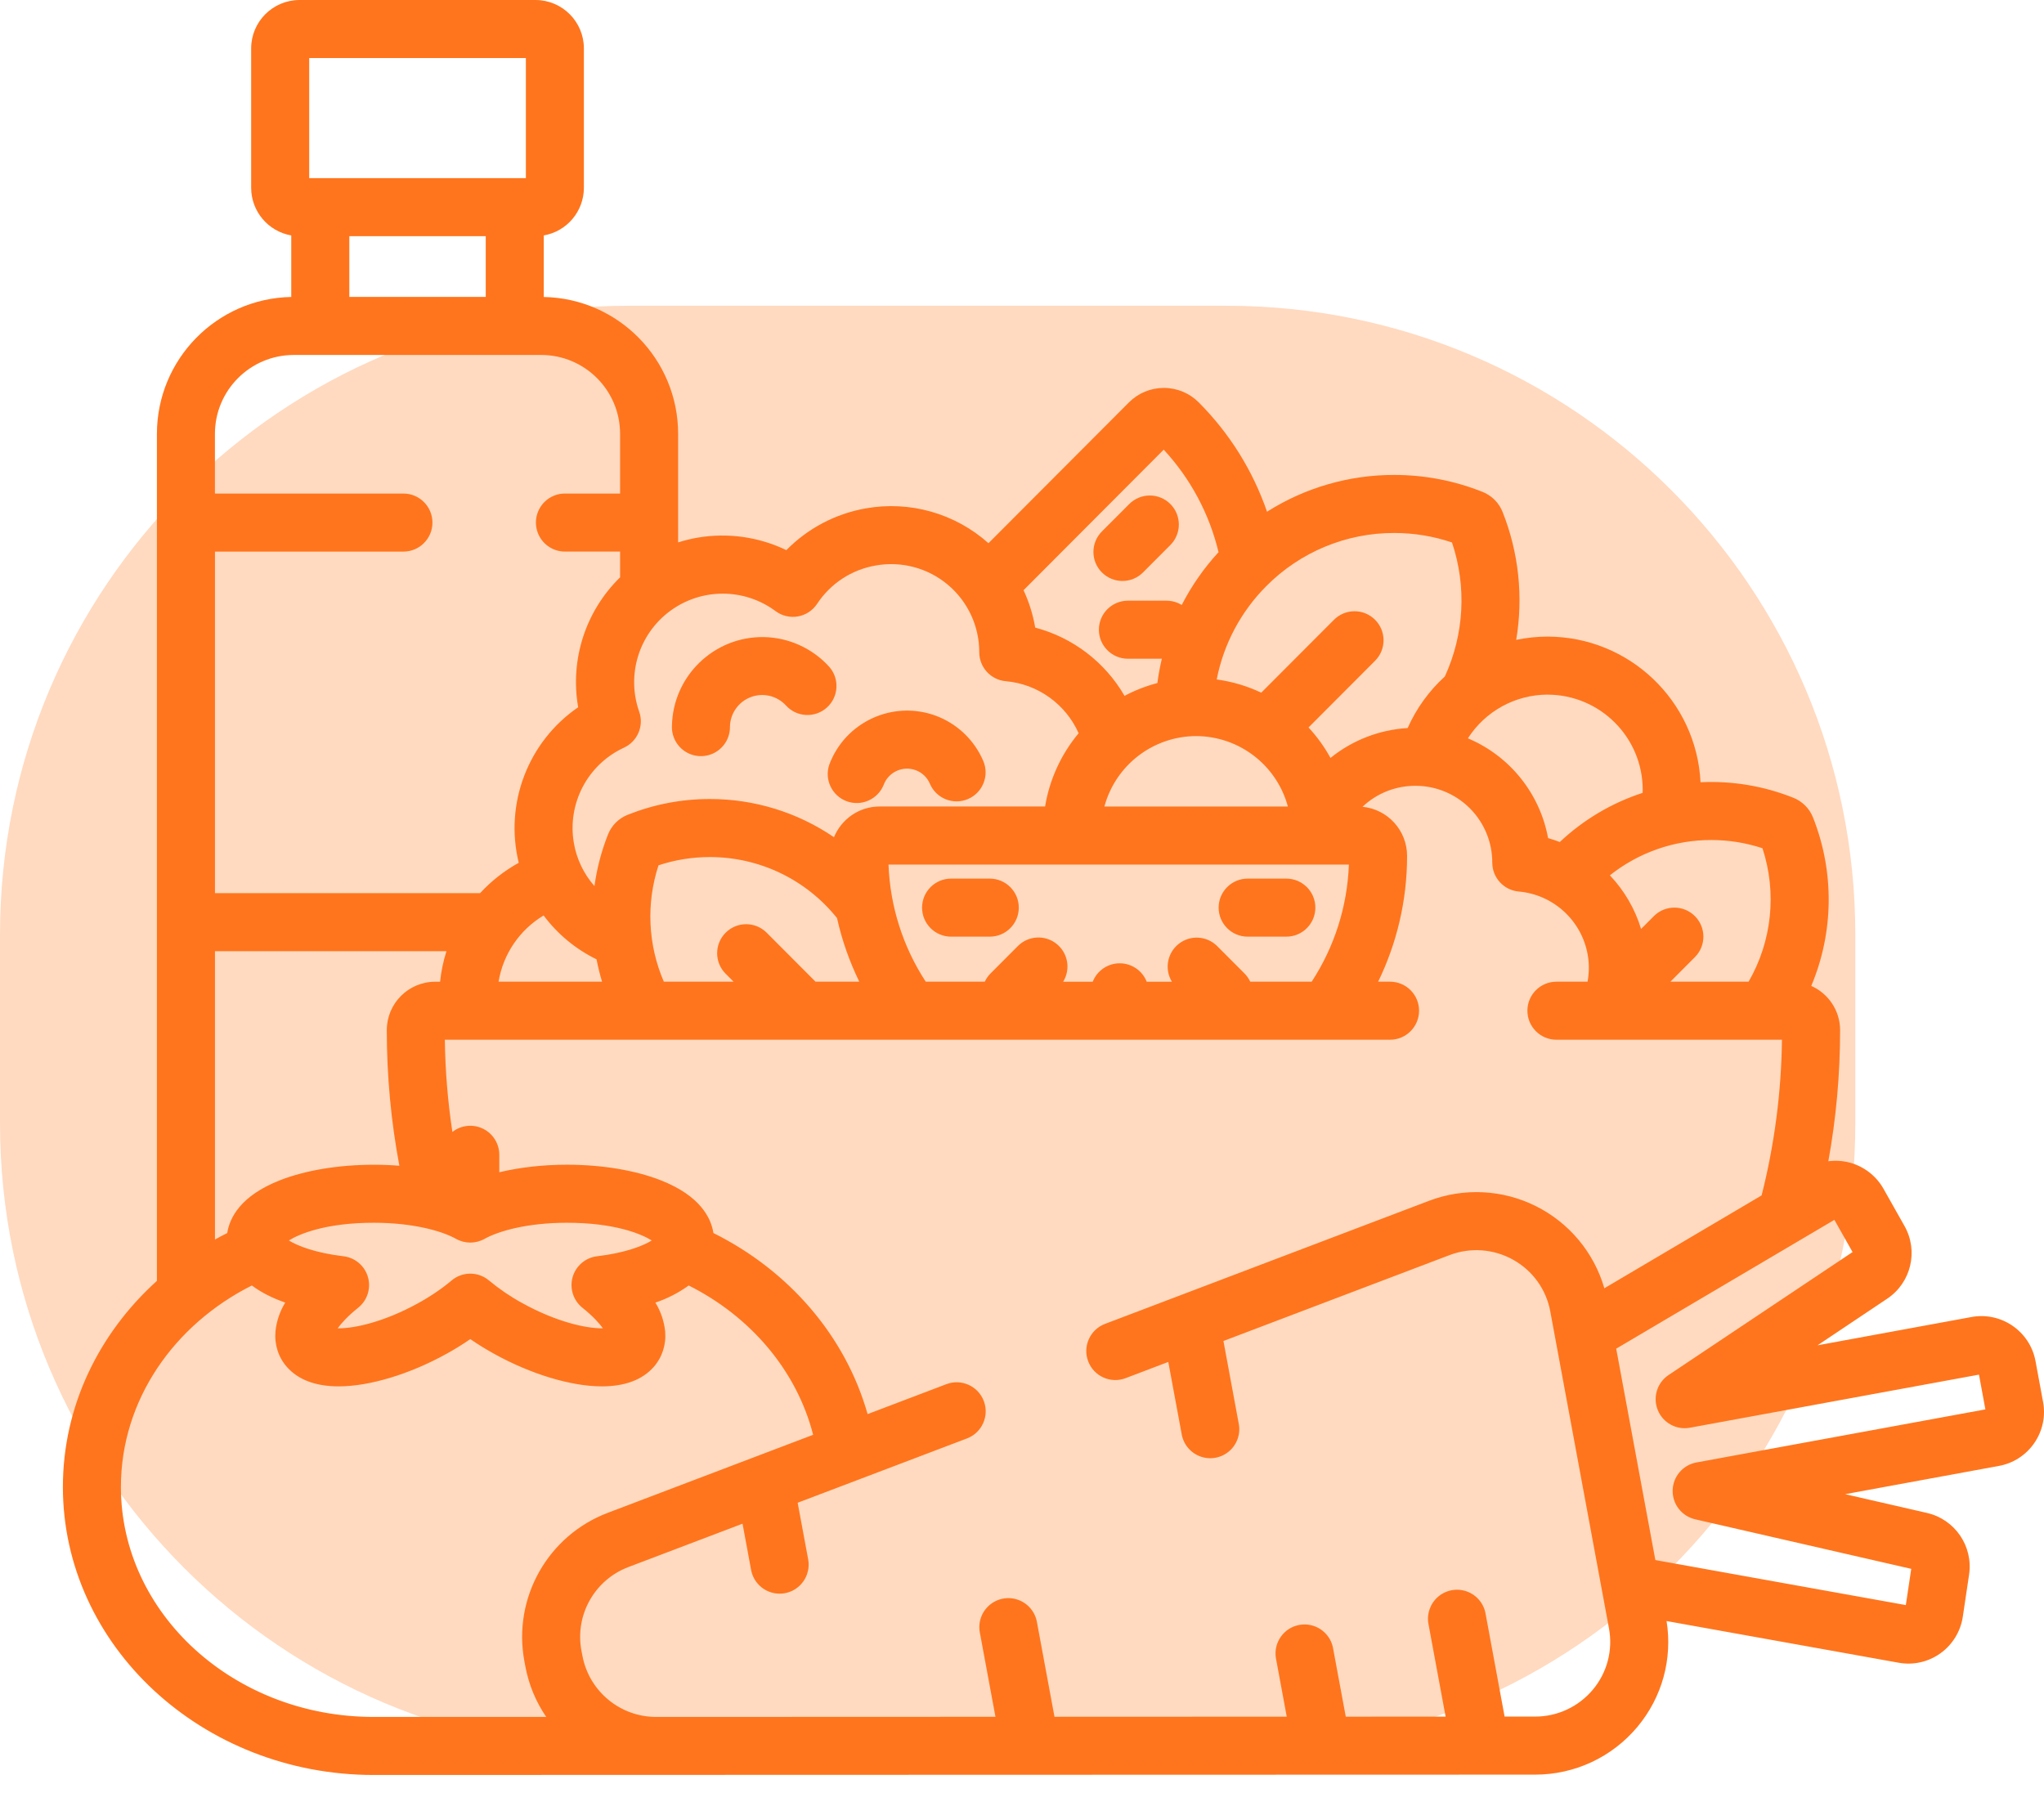
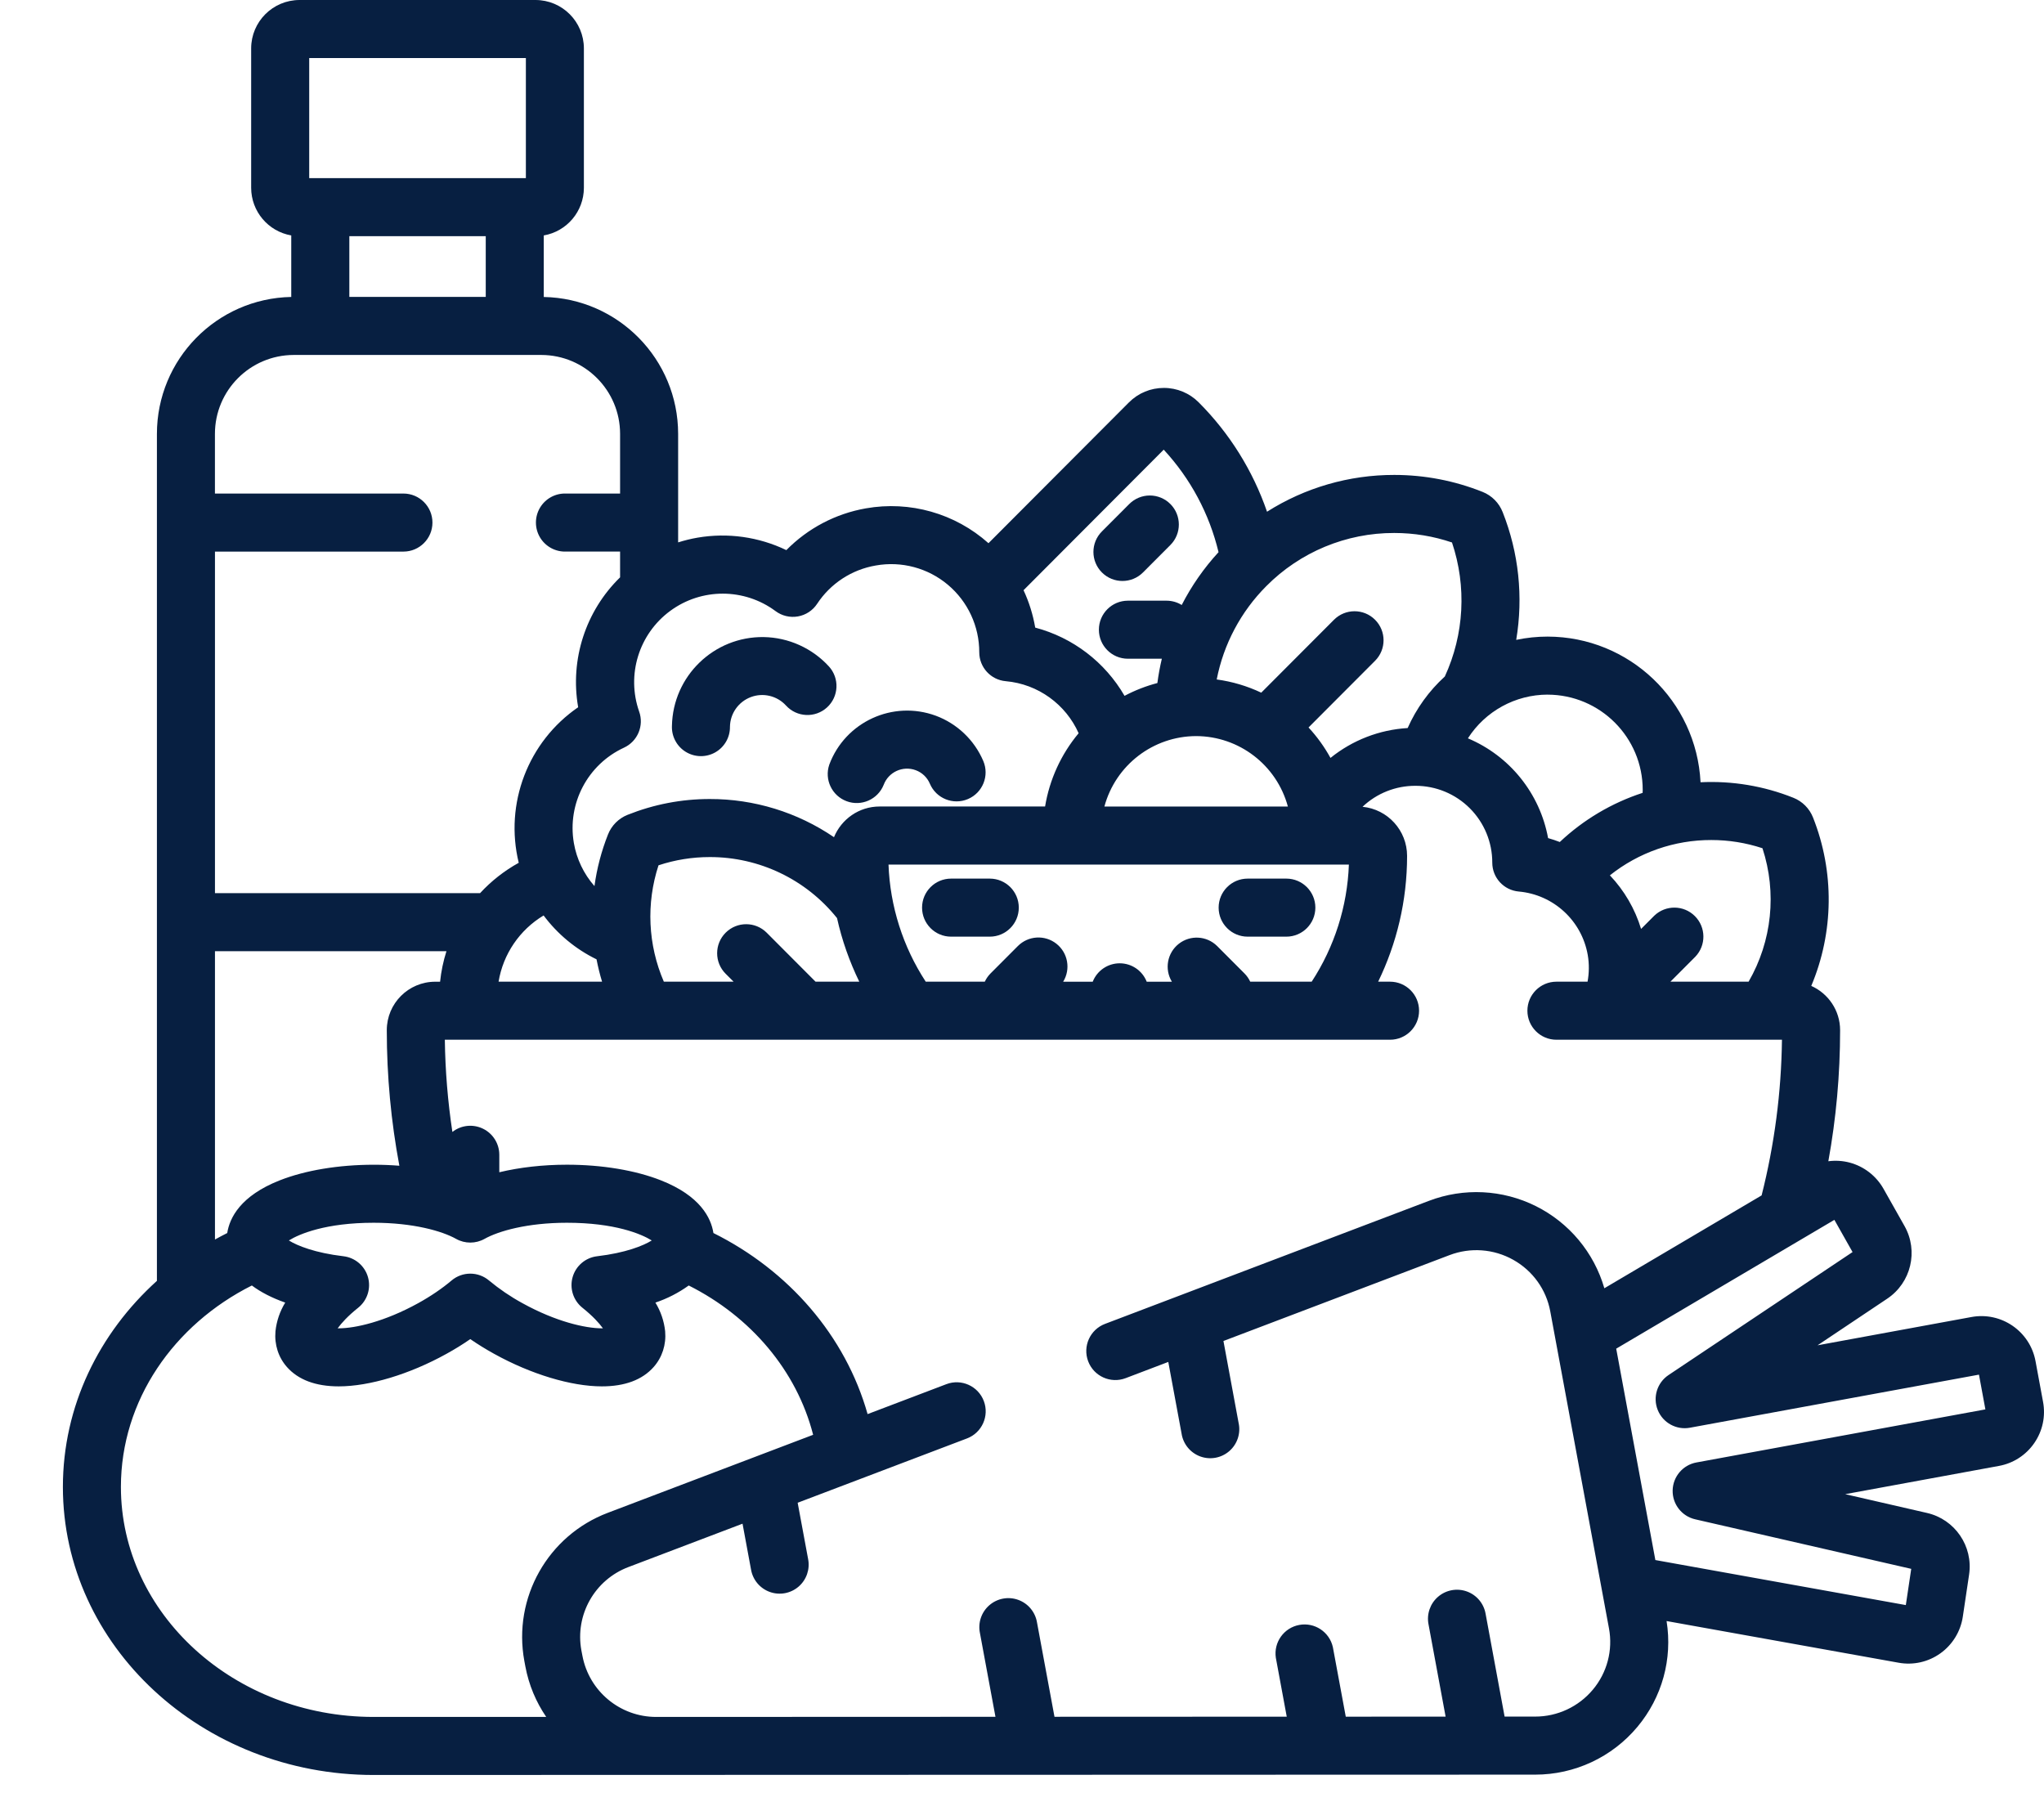
<svg xmlns="http://www.w3.org/2000/svg" width="65" height="57" fill="none">
-   <rect y="9.723" width="59" height="46" rx="20" fill="#FFDAC0" />
-   <path d="M26.359 21.192a2.88 2.88 0 0 0-2.073-.933 2.88 2.88 0 0 0-2.918 2.822.923.923 0 1 0 1.845.031 1.025 1.025 0 0 1 1.783-.675.923.923 0 1 0 1.363-1.245ZM31.269 24.2a2.644 2.644 0 0 0-1.511-1.44 2.642 2.642 0 0 0-3.387 1.557.923.923 0 0 0 1.73.642.794.794 0 0 1 1.018-.467.78.78 0 0 1 .451.43.923.923 0 0 0 1.699-.722ZM37.217 16.027a.923.923 0 0 0-1.306.001l-.87.872a.923.923 0 1 0 1.307 1.304l.87-.872a.923.923 0 0 0-.001-1.305ZM31.475 27.94h-1.23a.923.923 0 1 0 0 1.846h1.23a.923.923 0 1 0 0-1.846ZM40.906 27.94h-1.23a.923.923 0 1 0 0 1.846h1.23a.923.923 0 0 0 0-1.846Z" fill="#FF751D" />
-   <path d="m64.97 44.58-.24-1.297a1.75 1.75 0 0 0-2.039-1.401l-4.892.899 2.215-1.482a1.747 1.747 0 0 0 .551-2.31l-.67-1.187a1.757 1.757 0 0 0-1.074-.831 1.758 1.758 0 0 0-.679-.043c.247-1.361.374-2.752.374-4.168 0-.628-.378-1.168-.917-1.408a7.077 7.077 0 0 0 .056-5.355 1.114 1.114 0 0 0-.626-.628 7.021 7.021 0 0 0-2.951-.493 4.878 4.878 0 0 0-4.862-4.632 4.85 4.85 0 0 0-1 .104 7.605 7.605 0 0 0-.43-4.061 1.139 1.139 0 0 0-.638-.644 7.563 7.563 0 0 0-2.81-.54 7.535 7.535 0 0 0-4.046 1.17 9.126 9.126 0 0 0-2.172-3.477 1.556 1.556 0 0 0-1.109-.46c-.419 0-.813.163-1.11.46l-4.467 4.478a4.639 4.639 0 0 0-3.9-1.108 4.685 4.685 0 0 0-2.528 1.328 4.688 4.688 0 0 0-2.827-.396c-.21.036-.415.088-.614.15v-3.45a4.357 4.357 0 0 0-4.273-4.354V7.487a1.54 1.54 0 0 0 1.276-1.514V1.538A1.54 1.54 0 0 0 17.029 0H9.525a1.54 1.54 0 0 0-1.538 1.538v4.435a1.54 1.54 0 0 0 1.275 1.514v1.956a4.357 4.357 0 0 0-4.272 4.355v26.934C3.147 42.396 2 44.718 2 47.285c0 5.05 4.433 9.16 9.882 9.16l36.936-.011a4.23 4.23 0 0 0 3.253-1.52c.786-.94 1.12-2.16.927-3.364l7.378 1.325a1.743 1.743 0 0 0 1.33-.299c.383-.273.643-.698.712-1.163l.2-1.341a1.748 1.748 0 0 0-1.34-1.96l-2.6-.597 4.887-.898a1.74 1.74 0 0 0 1.127-.729c.264-.384.363-.849.278-1.308ZM54.42 26.713c.556 0 1.102.088 1.627.261a5.226 5.226 0 0 1-.441 4.244H53.12l.793-.795a.923.923 0 0 0-1.306-1.304l-.42.421a4.28 4.28 0 0 0-.992-1.704 5.16 5.16 0 0 1 3.225-1.123Zm-5.204-4.623a3.03 3.03 0 0 1 3.023 3.031c0 .031-.002.062-.003.092a7.012 7.012 0 0 0-2.634 1.563 4.22 4.22 0 0 0-.372-.124 4.281 4.281 0 0 0-2.55-3.173 3.018 3.018 0 0 1 2.536-1.39Zm-4.878-5.141c.627 0 1.243.101 1.836.302a5.782 5.782 0 0 1-.228 4.262 4.902 4.902 0 0 0-1.182 1.639 4.31 4.31 0 0 0-2.454.95 4.886 4.886 0 0 0-.698-.968l2.116-2.121a.923.923 0 1 0-1.307-1.304l-2.313 2.318a4.825 4.825 0 0 0-1.416-.42 5.766 5.766 0 0 1 1.577-2.968 5.71 5.71 0 0 1 4.069-1.69Zm-7.072 14.27h-.8a.922.922 0 0 0-1.717 0h-.94a.923.923 0 0 0-1.44-1.135l-.87.872a.92.92 0 0 0-.182.262h-1.878a7.3 7.3 0 0 1-1.184-3.724h14.64a7.299 7.299 0 0 1-1.183 3.724h-1.954a.918.918 0 0 0-.183-.262l-.87-.872a.923.923 0 0 0-1.439 1.134Zm-2.146-5.57a3.03 3.03 0 0 1 2.918-2.241 3.03 3.03 0 0 1 2.917 2.24H35.12ZM37.007 14.3a7.298 7.298 0 0 1 1.743 3.259 7.606 7.606 0 0 0-1.171 1.68.916.916 0 0 0-.481-.137h-1.23a.923.923 0 0 0 0 1.846h1.079a7.66 7.66 0 0 0-.142.773 4.829 4.829 0 0 0-1.044.407 4.659 4.659 0 0 0-2.84-2.17l-.002-.007a4.672 4.672 0 0 0-.37-1.182l4.458-4.47Zm-16.682 8.327a2.817 2.817 0 0 1 4.337-3.194.923.923 0 0 0 1.322-.23 2.794 2.794 0 0 1 1.866-1.22 2.799 2.799 0 0 1 3.291 2.762c.001.477.367.876.843.917 1.031.091 1.91.74 2.317 1.655a4.865 4.865 0 0 0-1.067 2.33h-5.263c-.654 0-1.215.404-1.45.976a6.99 6.99 0 0 0-3.952-1.214c-.896 0-1.774.169-2.61.502a1.114 1.114 0 0 0-.625.627 7.067 7.067 0 0 0-.43 1.64 2.793 2.793 0 0 1-.655-1.37 2.815 2.815 0 0 1 1.594-3.032.923.923 0 0 0 .482-1.149Zm2.75 8.338.253.252H21.11a5.229 5.229 0 0 1-.169-3.7 5.172 5.172 0 0 1 1.627-.262 5.17 5.17 0 0 1 4.05 1.941c.157.708.397 1.384.707 2.021h-1.391l-1.552-1.556a.923.923 0 1 0-1.307 1.304Zm-3.93.252h-3.29a3.035 3.035 0 0 1 1.432-2.105 4.64 4.64 0 0 0 1.683 1.395c.047.24.104.477.176.71ZM9.833 1.846h6.89v3.819h-6.89v-3.82Zm5.614 5.665v1.93h-4.338v-1.93h4.338Zm-8.61 10.03h5.992a.923.923 0 1 0 0-1.846H6.835v-1.897a2.51 2.51 0 0 1 2.503-2.51h7.878a2.51 2.51 0 0 1 2.503 2.51v1.897h-1.723a.923.923 0 1 0 0 1.845h1.723v.82a4.651 4.651 0 0 0-1.335 4.12l.002.01a4.663 4.663 0 0 0-1.89 4.947 4.896 4.896 0 0 0-1.23.966h-8.43V17.54Zm0 12.708h7.36a4.844 4.844 0 0 0-.202.97h-.155c-.85 0-1.54.69-1.54 1.541 0 1.465.136 2.904.4 4.311a10.171 10.171 0 0 0-.814-.032c-1.116 0-2.18.177-2.994.498-1.246.492-1.59 1.19-1.666 1.674-.132.066-.261.135-.39.206V30.25ZM18.52 41.586c.332.266.536.492.653.655h-.034c-.522 0-1.46-.21-2.528-.801a6.653 6.653 0 0 1-1.059-.719.923.923 0 0 0-1.193 0c-.295.25-.661.5-1.058.719-1.067.59-2.006.801-2.528.801h-.035c.118-.163.321-.39.653-.655a.923.923 0 0 0-.469-1.637c-.9-.106-1.47-.335-1.736-.502.334-.208 1.178-.563 2.698-.563 1.259 0 2.179.265 2.62.513.28.157.623.157.904 0 .441-.248 1.361-.513 2.62-.513 1.52 0 2.364.355 2.698.563-.266.167-.836.396-1.736.502a.923.923 0 0 0-.47 1.637Zm-1.846 11.232.032.171c.11.593.341 1.137.664 1.61h-5.49c-4.43 0-8.035-3.28-8.035-7.314 0-2.756 1.684-5.16 4.164-6.406.285.213.64.396 1.061.544a2.186 2.186 0 0 0-.31.912c-.037.425.093.83.366 1.138.361.407.915.614 1.647.614.975 0 2.254-.386 3.422-1.033.269-.148.523-.305.76-.47.239.164.493.322.762.47 1.168.647 2.447 1.033 3.422 1.033.732 0 1.285-.207 1.646-.614.273-.308.404-.712.367-1.138a2.187 2.187 0 0 0-.31-.912 3.97 3.97 0 0 0 1.06-.544c1.968.988 3.433 2.705 3.956 4.748l-6.527 2.48a4.22 4.22 0 0 0-2.657 4.711Zm33.98.913a2.388 2.388 0 0 1-1.837.857h-.97l-.604-3.267a.923.923 0 1 0-1.815.336l.543 2.932-3.175.002-.41-2.21a.923.923 0 0 0-1.814.336l.347 1.874-7.386.003-.556-3a.923.923 0 1 0-1.815.335l.494 2.666-10.785.004a2.386 2.386 0 0 1-2.35-1.946l-.033-.171a2.375 2.375 0 0 1 1.498-2.65l3.627-1.378.27 1.458a.923.923 0 1 0 1.815-.336l-.332-1.788 5.384-2.045a.923.923 0 0 0-.655-1.726l-2.505.952c-.703-2.489-2.509-4.567-4.903-5.758-.075-.483-.42-1.182-1.665-1.674-.815-.322-1.878-.499-2.994-.499-.768 0-1.502.085-2.15.24v-.558a.923.923 0 0 0-1.492-.724 21.547 21.547 0 0 1-.24-2.932h30.058a.923.923 0 1 0 0-1.846h-.378c.588-1.21.92-2.567.92-4.001a1.57 1.57 0 0 0-1.417-1.561 2.432 2.432 0 0 1 1.683-.667 2.439 2.439 0 0 1 2.443 2.444c0 .478.366.876.842.918a2.447 2.447 0 0 1 2.194 2.017c.05.29.044.576-.006.85h-.99a.923.923 0 1 0 0 1.846h7.172a21.271 21.271 0 0 1-.647 4.95l-5.001 2.953a4.237 4.237 0 0 0-5.578-2.78L35.14 42.1a.923.923 0 0 0 .655 1.726l1.357-.516.422 2.275a.923.923 0 1 0 1.814-.336l-.482-2.605 7.19-2.731a2.395 2.395 0 0 1 2.025.149c.62.347 1.05.945 1.178 1.64l1.867 10.08a2.36 2.36 0 0 1-.512 1.949Zm3.292-7.224a.923.923 0 0 0-.04 1.807l6.872 1.576-.172 1.152-7.965-1.432-1.245-6.722 6.938-4.096.578 1.024-5.852 3.911a.923.923 0 0 0 .68 1.675l9.192-1.688.204 1.105-9.19 1.688Z" fill="#FF751D" />
+   <rect y="9.723" width="59" height="46" rx="20" fill="none" />
+   <path d="M26.359 21.192a2.88 2.88 0 0 0-2.073-.933 2.88 2.88 0 0 0-2.918 2.822.923.923 0 1 0 1.845.031 1.025 1.025 0 0 1 1.783-.675.923.923 0 1 0 1.363-1.245ZM31.269 24.2a2.644 2.644 0 0 0-1.511-1.44 2.642 2.642 0 0 0-3.387 1.557.923.923 0 0 0 1.73.642.794.794 0 0 1 1.018-.467.78.78 0 0 1 .451.43.923.923 0 0 0 1.699-.722ZM37.217 16.027a.923.923 0 0 0-1.306.001l-.87.872a.923.923 0 1 0 1.307 1.304l.87-.872a.923.923 0 0 0-.001-1.305ZM31.475 27.94h-1.23a.923.923 0 1 0 0 1.846h1.23a.923.923 0 1 0 0-1.846ZM40.906 27.94h-1.23a.923.923 0 1 0 0 1.846h1.23a.923.923 0 0 0 0-1.846Z" fill="#071F41" />
+   <path d="m64.97 44.58-.24-1.297a1.75 1.75 0 0 0-2.039-1.401l-4.892.899 2.215-1.482a1.747 1.747 0 0 0 .551-2.31l-.67-1.187a1.757 1.757 0 0 0-1.074-.831 1.758 1.758 0 0 0-.679-.043c.247-1.361.374-2.752.374-4.168 0-.628-.378-1.168-.917-1.408a7.077 7.077 0 0 0 .056-5.355 1.114 1.114 0 0 0-.626-.628 7.021 7.021 0 0 0-2.951-.493 4.878 4.878 0 0 0-4.862-4.632 4.85 4.85 0 0 0-1 .104 7.605 7.605 0 0 0-.43-4.061 1.139 1.139 0 0 0-.638-.644 7.563 7.563 0 0 0-2.81-.54 7.535 7.535 0 0 0-4.046 1.17 9.126 9.126 0 0 0-2.172-3.477 1.556 1.556 0 0 0-1.109-.46c-.419 0-.813.163-1.11.46l-4.467 4.478a4.639 4.639 0 0 0-3.9-1.108 4.685 4.685 0 0 0-2.528 1.328 4.688 4.688 0 0 0-2.827-.396c-.21.036-.415.088-.614.15v-3.45a4.357 4.357 0 0 0-4.273-4.354V7.487a1.54 1.54 0 0 0 1.276-1.514V1.538A1.54 1.54 0 0 0 17.029 0H9.525a1.54 1.54 0 0 0-1.538 1.538v4.435a1.54 1.54 0 0 0 1.275 1.514v1.956a4.357 4.357 0 0 0-4.272 4.355v26.934C3.147 42.396 2 44.718 2 47.285c0 5.05 4.433 9.16 9.882 9.16l36.936-.011a4.23 4.23 0 0 0 3.253-1.52c.786-.94 1.12-2.16.927-3.364l7.378 1.325a1.743 1.743 0 0 0 1.33-.299c.383-.273.643-.698.712-1.163l.2-1.341a1.748 1.748 0 0 0-1.34-1.96l-2.6-.597 4.887-.898a1.74 1.74 0 0 0 1.127-.729c.264-.384.363-.849.278-1.308ZM54.42 26.713c.556 0 1.102.088 1.627.261a5.226 5.226 0 0 1-.441 4.244H53.12l.793-.795a.923.923 0 0 0-1.306-1.304l-.42.421a4.28 4.28 0 0 0-.992-1.704 5.16 5.16 0 0 1 3.225-1.123Zm-5.204-4.623a3.03 3.03 0 0 1 3.023 3.031c0 .031-.002.062-.003.092a7.012 7.012 0 0 0-2.634 1.563 4.22 4.22 0 0 0-.372-.124 4.281 4.281 0 0 0-2.55-3.173 3.018 3.018 0 0 1 2.536-1.39Zm-4.878-5.141c.627 0 1.243.101 1.836.302a5.782 5.782 0 0 1-.228 4.262 4.902 4.902 0 0 0-1.182 1.639 4.31 4.31 0 0 0-2.454.95 4.886 4.886 0 0 0-.698-.968l2.116-2.121a.923.923 0 1 0-1.307-1.304l-2.313 2.318a4.825 4.825 0 0 0-1.416-.42 5.766 5.766 0 0 1 1.577-2.968 5.71 5.71 0 0 1 4.069-1.69Zm-7.072 14.27h-.8a.922.922 0 0 0-1.717 0h-.94a.923.923 0 0 0-1.44-1.135l-.87.872a.92.92 0 0 0-.182.262h-1.878a7.3 7.3 0 0 1-1.184-3.724h14.64a7.299 7.299 0 0 1-1.183 3.724h-1.954a.918.918 0 0 0-.183-.262l-.87-.872a.923.923 0 0 0-1.439 1.134Zm-2.146-5.57a3.03 3.03 0 0 1 2.918-2.241 3.03 3.03 0 0 1 2.917 2.24H35.12ZM37.007 14.3a7.298 7.298 0 0 1 1.743 3.259 7.606 7.606 0 0 0-1.171 1.68.916.916 0 0 0-.481-.137h-1.23a.923.923 0 0 0 0 1.846h1.079a7.66 7.66 0 0 0-.142.773 4.829 4.829 0 0 0-1.044.407 4.659 4.659 0 0 0-2.84-2.17l-.002-.007a4.672 4.672 0 0 0-.37-1.182l4.458-4.47Zm-16.682 8.327a2.817 2.817 0 0 1 4.337-3.194.923.923 0 0 0 1.322-.23 2.794 2.794 0 0 1 1.866-1.22 2.799 2.799 0 0 1 3.291 2.762c.001.477.367.876.843.917 1.031.091 1.91.74 2.317 1.655a4.865 4.865 0 0 0-1.067 2.33h-5.263c-.654 0-1.215.404-1.45.976a6.99 6.99 0 0 0-3.952-1.214c-.896 0-1.774.169-2.61.502a1.114 1.114 0 0 0-.625.627 7.067 7.067 0 0 0-.43 1.64 2.793 2.793 0 0 1-.655-1.37 2.815 2.815 0 0 1 1.594-3.032.923.923 0 0 0 .482-1.149Zm2.75 8.338.253.252H21.11a5.229 5.229 0 0 1-.169-3.7 5.172 5.172 0 0 1 1.627-.262 5.17 5.17 0 0 1 4.05 1.941c.157.708.397 1.384.707 2.021h-1.391l-1.552-1.556a.923.923 0 1 0-1.307 1.304Zm-3.93.252h-3.29a3.035 3.035 0 0 1 1.432-2.105 4.64 4.64 0 0 0 1.683 1.395c.047.24.104.477.176.71ZM9.833 1.846h6.89v3.819h-6.89v-3.82Zm5.614 5.665v1.93h-4.338v-1.93h4.338Zm-8.61 10.03h5.992a.923.923 0 1 0 0-1.846H6.835v-1.897a2.51 2.51 0 0 1 2.503-2.51h7.878a2.51 2.51 0 0 1 2.503 2.51v1.897h-1.723a.923.923 0 1 0 0 1.845h1.723v.82a4.651 4.651 0 0 0-1.335 4.12l.002.01a4.663 4.663 0 0 0-1.89 4.947 4.896 4.896 0 0 0-1.23.966h-8.43V17.54Zm0 12.708h7.36a4.844 4.844 0 0 0-.202.97h-.155c-.85 0-1.54.69-1.54 1.541 0 1.465.136 2.904.4 4.311a10.171 10.171 0 0 0-.814-.032c-1.116 0-2.18.177-2.994.498-1.246.492-1.59 1.19-1.666 1.674-.132.066-.261.135-.39.206V30.25ZM18.52 41.586c.332.266.536.492.653.655h-.034c-.522 0-1.46-.21-2.528-.801a6.653 6.653 0 0 1-1.059-.719.923.923 0 0 0-1.193 0c-.295.25-.661.5-1.058.719-1.067.59-2.006.801-2.528.801h-.035c.118-.163.321-.39.653-.655a.923.923 0 0 0-.469-1.637c-.9-.106-1.47-.335-1.736-.502.334-.208 1.178-.563 2.698-.563 1.259 0 2.179.265 2.62.513.28.157.623.157.904 0 .441-.248 1.361-.513 2.62-.513 1.52 0 2.364.355 2.698.563-.266.167-.836.396-1.736.502a.923.923 0 0 0-.47 1.637Zm-1.846 11.232.032.171c.11.593.341 1.137.664 1.61h-5.49c-4.43 0-8.035-3.28-8.035-7.314 0-2.756 1.684-5.16 4.164-6.406.285.213.64.396 1.061.544a2.186 2.186 0 0 0-.31.912c-.037.425.093.83.366 1.138.361.407.915.614 1.647.614.975 0 2.254-.386 3.422-1.033.269-.148.523-.305.76-.47.239.164.493.322.762.47 1.168.647 2.447 1.033 3.422 1.033.732 0 1.285-.207 1.646-.614.273-.308.404-.712.367-1.138a2.187 2.187 0 0 0-.31-.912 3.97 3.97 0 0 0 1.06-.544c1.968.988 3.433 2.705 3.956 4.748l-6.527 2.48a4.22 4.22 0 0 0-2.657 4.711Zm33.98.913a2.388 2.388 0 0 1-1.837.857h-.97l-.604-3.267a.923.923 0 1 0-1.815.336l.543 2.932-3.175.002-.41-2.21a.923.923 0 0 0-1.814.336l.347 1.874-7.386.003-.556-3a.923.923 0 1 0-1.815.335l.494 2.666-10.785.004a2.386 2.386 0 0 1-2.35-1.946l-.033-.171a2.375 2.375 0 0 1 1.498-2.65l3.627-1.378.27 1.458a.923.923 0 1 0 1.815-.336l-.332-1.788 5.384-2.045a.923.923 0 0 0-.655-1.726l-2.505.952c-.703-2.489-2.509-4.567-4.903-5.758-.075-.483-.42-1.182-1.665-1.674-.815-.322-1.878-.499-2.994-.499-.768 0-1.502.085-2.15.24v-.558a.923.923 0 0 0-1.492-.724 21.547 21.547 0 0 1-.24-2.932h30.058a.923.923 0 1 0 0-1.846h-.378c.588-1.21.92-2.567.92-4.001a1.57 1.57 0 0 0-1.417-1.561 2.432 2.432 0 0 1 1.683-.667 2.439 2.439 0 0 1 2.443 2.444c0 .478.366.876.842.918a2.447 2.447 0 0 1 2.194 2.017c.05.29.044.576-.006.85h-.99a.923.923 0 1 0 0 1.846h7.172a21.271 21.271 0 0 1-.647 4.95l-5.001 2.953a4.237 4.237 0 0 0-5.578-2.78L35.14 42.1a.923.923 0 0 0 .655 1.726l1.357-.516.422 2.275a.923.923 0 1 0 1.814-.336l-.482-2.605 7.19-2.731a2.395 2.395 0 0 1 2.025.149c.62.347 1.05.945 1.178 1.64l1.867 10.08a2.36 2.36 0 0 1-.512 1.949Zm3.292-7.224a.923.923 0 0 0-.04 1.807l6.872 1.576-.172 1.152-7.965-1.432-1.245-6.722 6.938-4.096.578 1.024-5.852 3.911a.923.923 0 0 0 .68 1.675l9.192-1.688.204 1.105-9.19 1.688Z" fill="#071F41" />
</svg>
